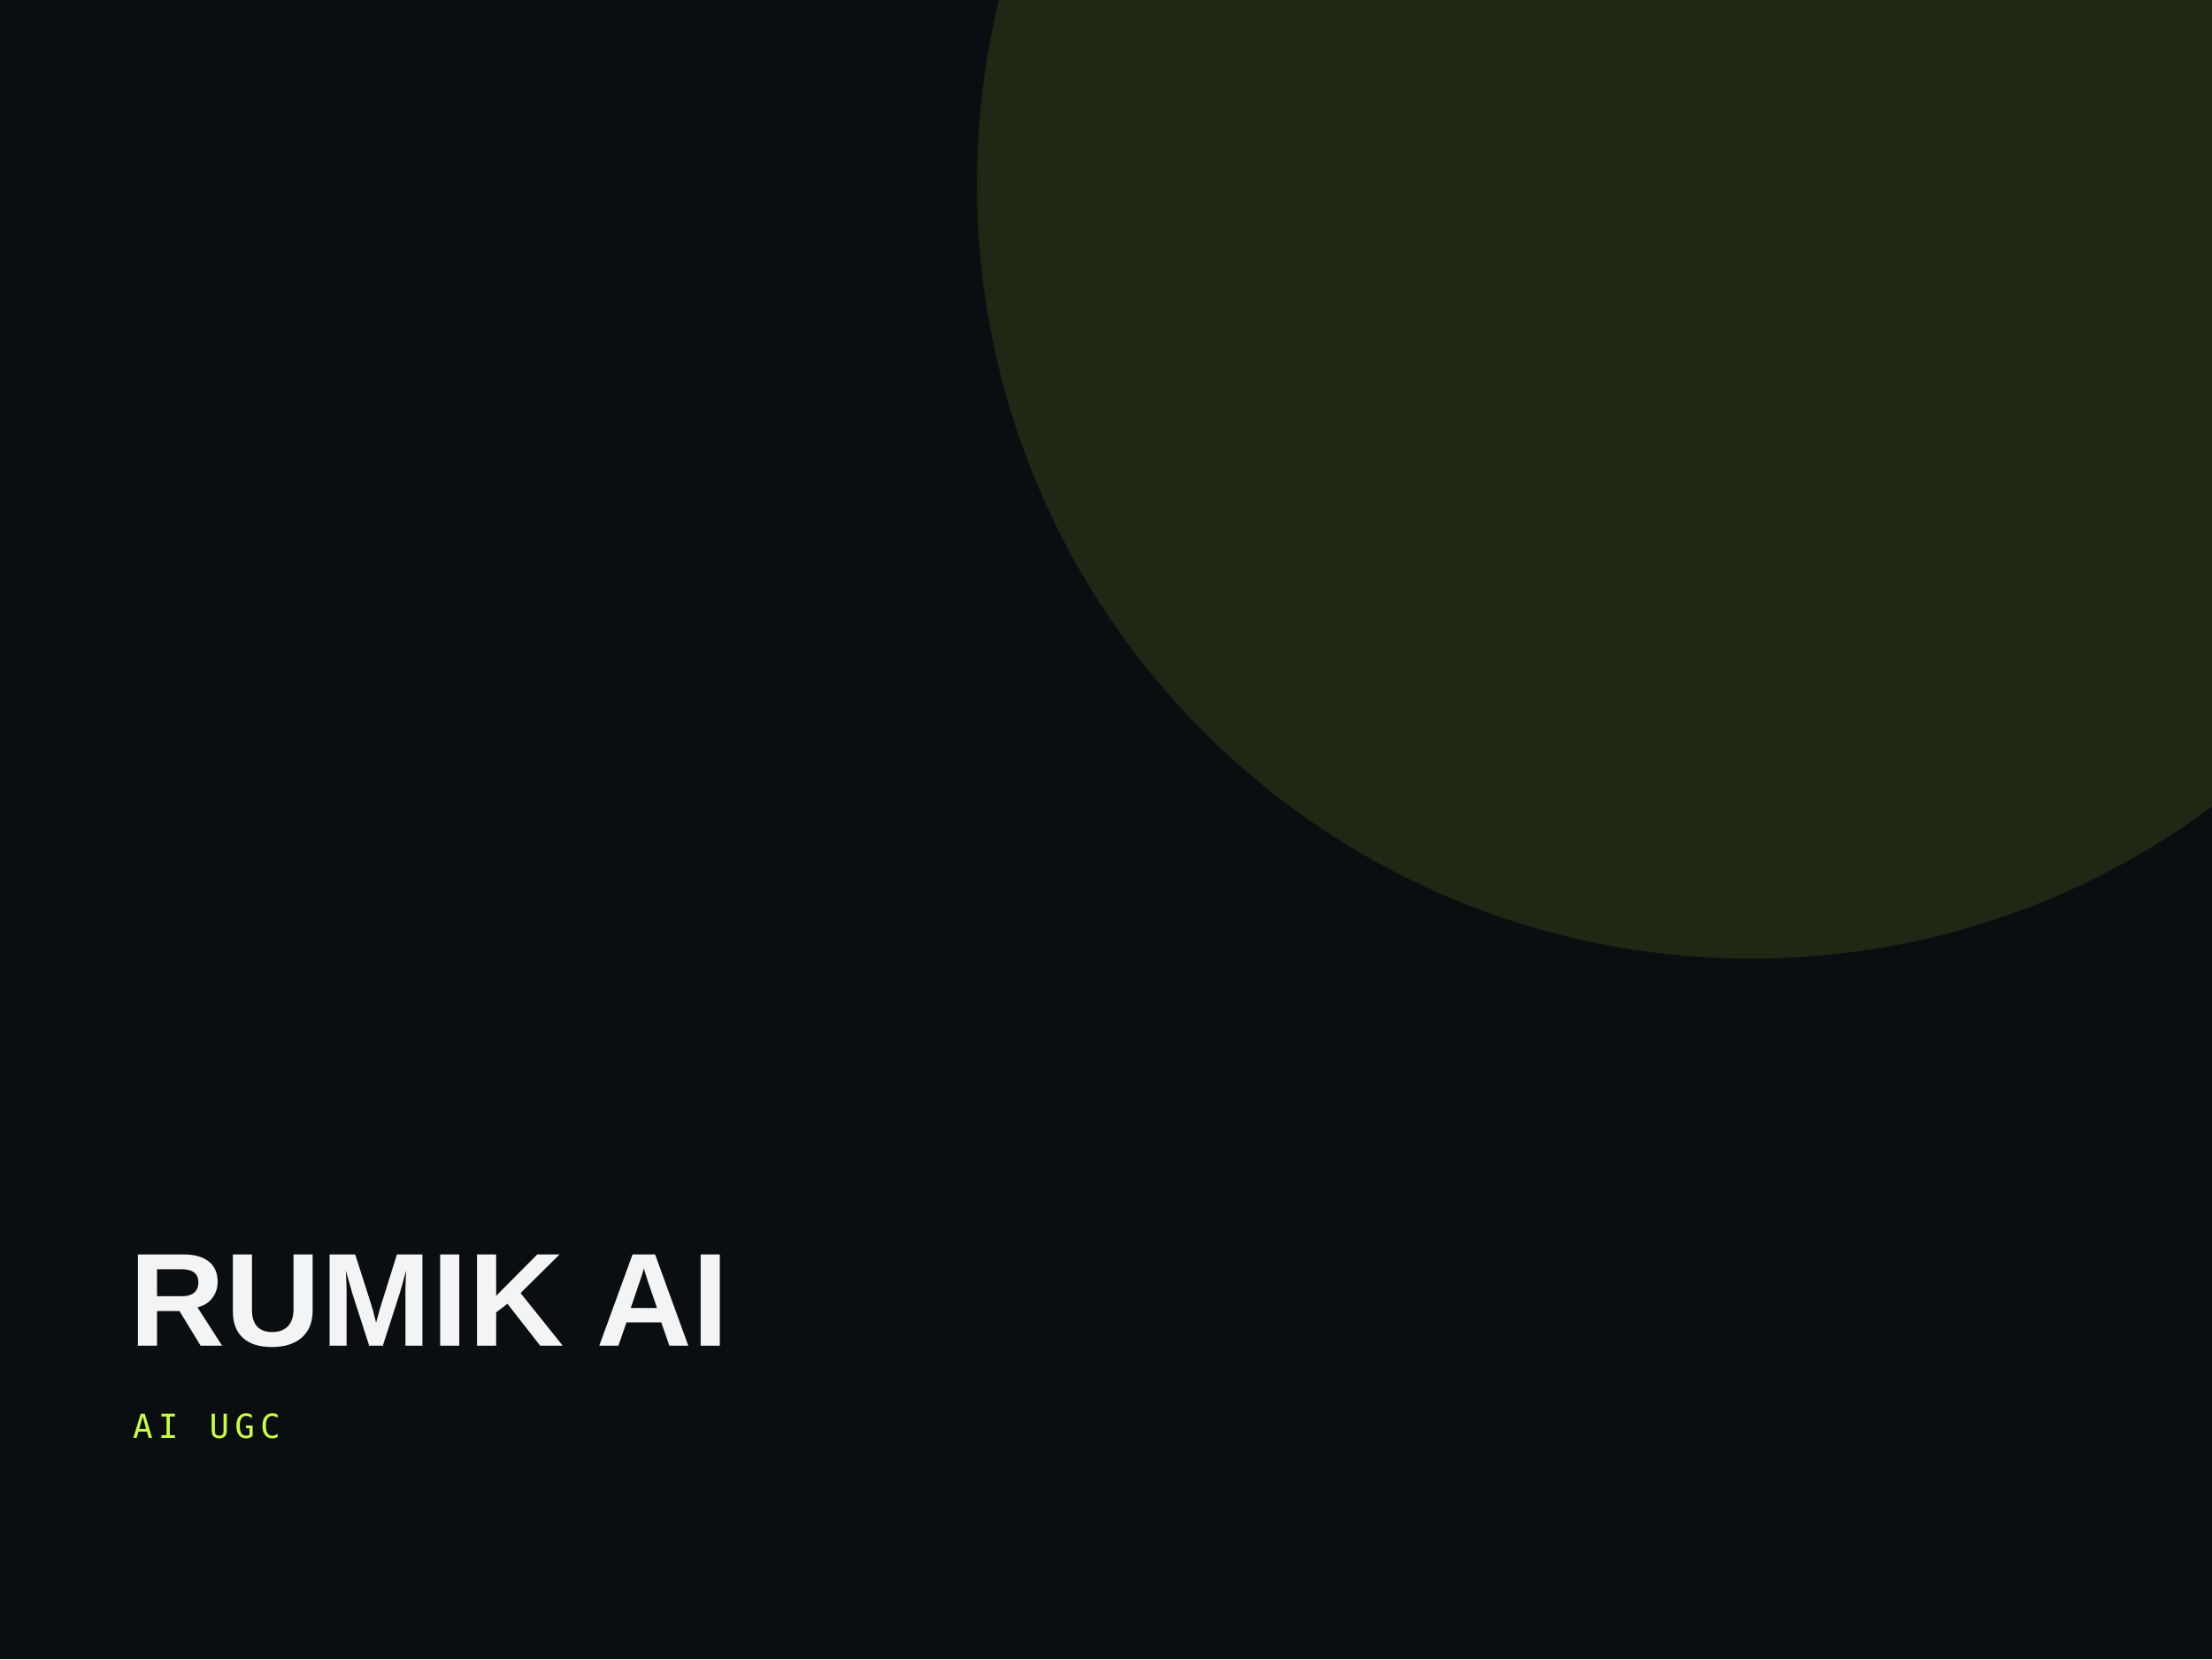
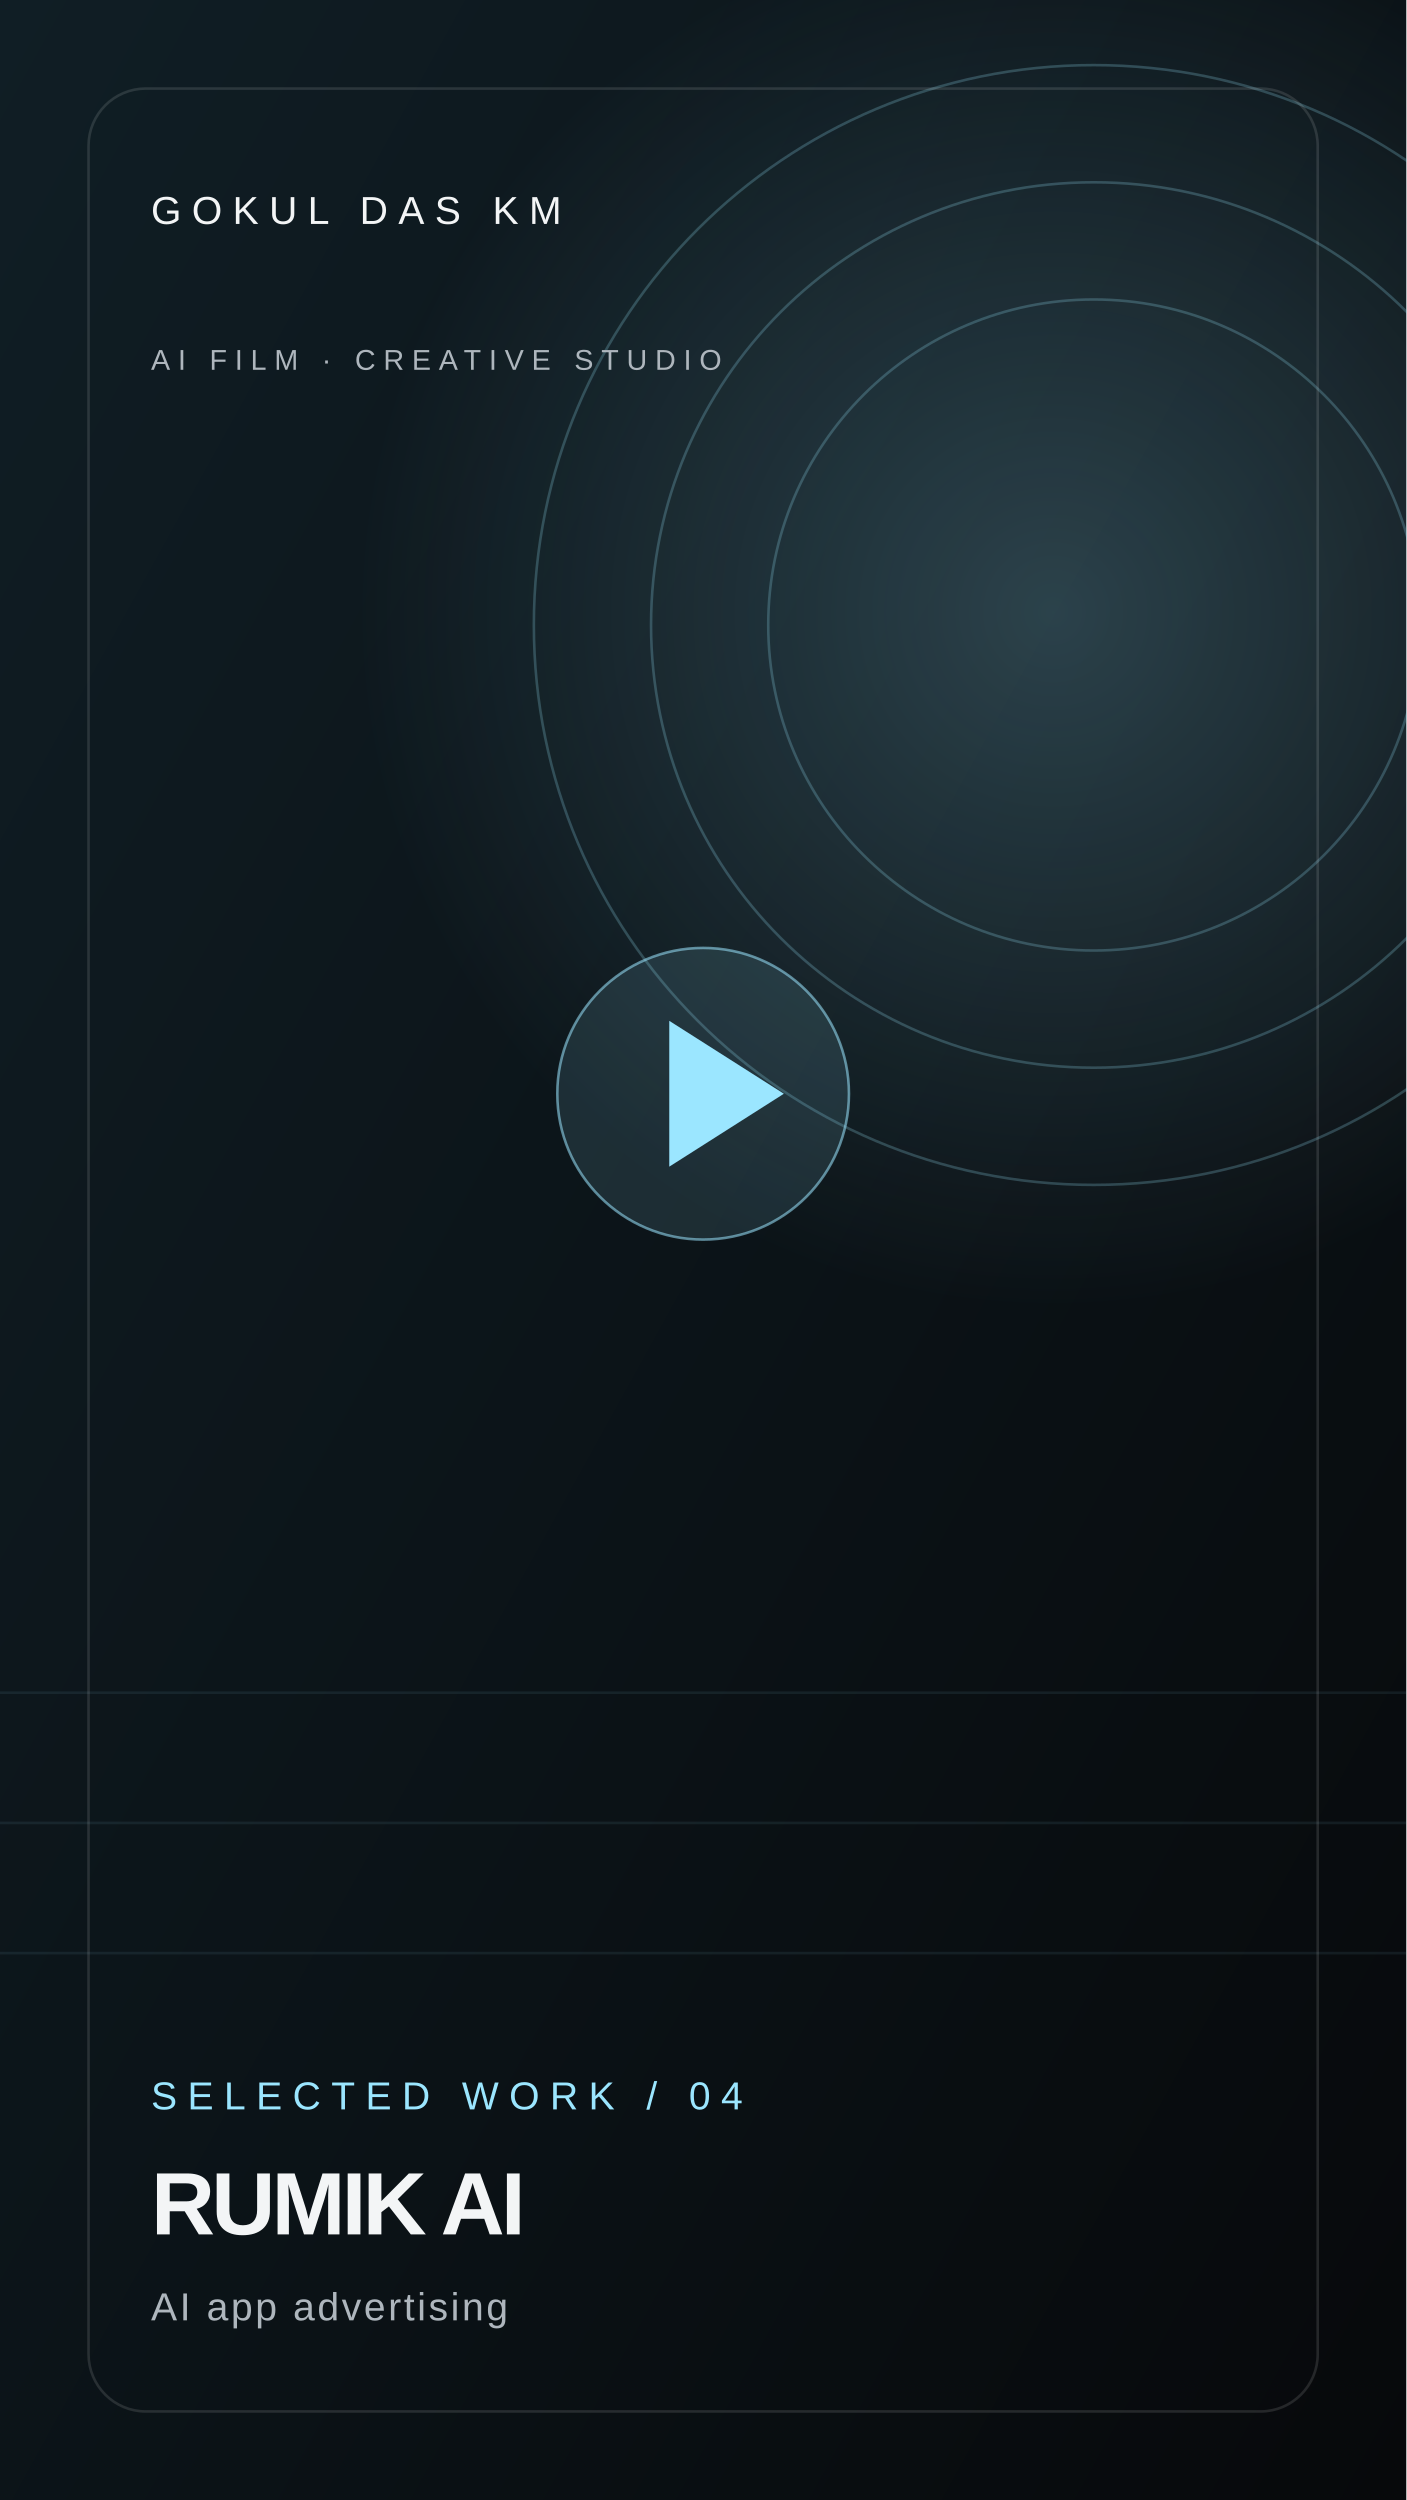
- <svg xmlns="http://www.w3.org/2000/svg" viewBox="0 0 1200 900">
-   <rect width="1200" height="900" fill="#0b0e10" />
-   <circle cx="950" cy="100" r="420" fill="#c9ff42" opacity=".11" />
-   <text x="70" y="730" fill="#f2f4f5" font-family="Arial,sans-serif" font-size="72" font-weight="800">RUMIK AI</text>
-   <text x="72" y="780" fill="#c9ff42" font-family="monospace" font-size="18" letter-spacing="3">AI UGC</text>
+ <svg xmlns="http://www.w3.org/2000/svg" width="540" height="960" viewBox="0 0 540 960">
+   <defs>
+     <linearGradient id="bg" x1="0" y1="0" x2="1" y2="1">
+       <stop offset="0" stop-color="#101e25" />
+       <stop offset="1" stop-color="#07090b" />
+     </linearGradient>
+     <radialGradient id="halo">
+       <stop offset="0" stop-color="#9be6ff" stop-opacity=".22" />
+       <stop offset="1" stop-color="#9be6ff" stop-opacity="0" />
+     </radialGradient>
+   </defs>
+   <rect width="540" height="960" fill="url(#bg)" />
+   <circle cx="405" cy="235" r="270" fill="url(#halo)" />
+   <g fill="none" stroke="#9be6ff" stroke-opacity=".23">
+     <circle cx="420" cy="240" r="125" />
+     <circle cx="420" cy="240" r="170" />
+     <circle cx="420" cy="240" r="215" />
+     <path d="M0 650H540M0 700H540M0 750H540" stroke-opacity=".08" />
+   </g>
+   <rect x="34" y="34" width="472" height="892" rx="22" fill="none" stroke="#ffffff" stroke-opacity=".12" />
+   <text x="58" y="86" fill="#f3f5f6" font-family="Arial,Helvetica,sans-serif" font-size="15" letter-spacing="4">GOKUL DAS KM</text>
+   <text x="58" y="810" fill="#9be6ff" font-family="Arial,Helvetica,sans-serif" font-size="15" letter-spacing="4">SELECTED WORK / 04</text>
+   <text x="58" y="858" fill="#f3f5f6" font-family="Arial,Helvetica,sans-serif" font-size="34" font-weight="700" letter-spacing="-1.4">RUMIK AI</text>
+   <text x="58" y="891" fill="#aeb6bd" font-family="Arial,Helvetica,sans-serif" font-size="15" letter-spacing="1">AI app advertising</text>
+   <circle cx="270" cy="420" r="56" fill="#9be6ff" fill-opacity=".12" stroke="#9be6ff" stroke-opacity=".55" />
+   <path d="M257 392L257 448L301 420Z" fill="#9be6ff" />
+   <text x="58" y="142" fill="#aeb6bd" font-family="Arial,Helvetica,sans-serif" font-size="11" letter-spacing="3">AI FILM  ·  CREATIVE STUDIO</text>
</svg>
